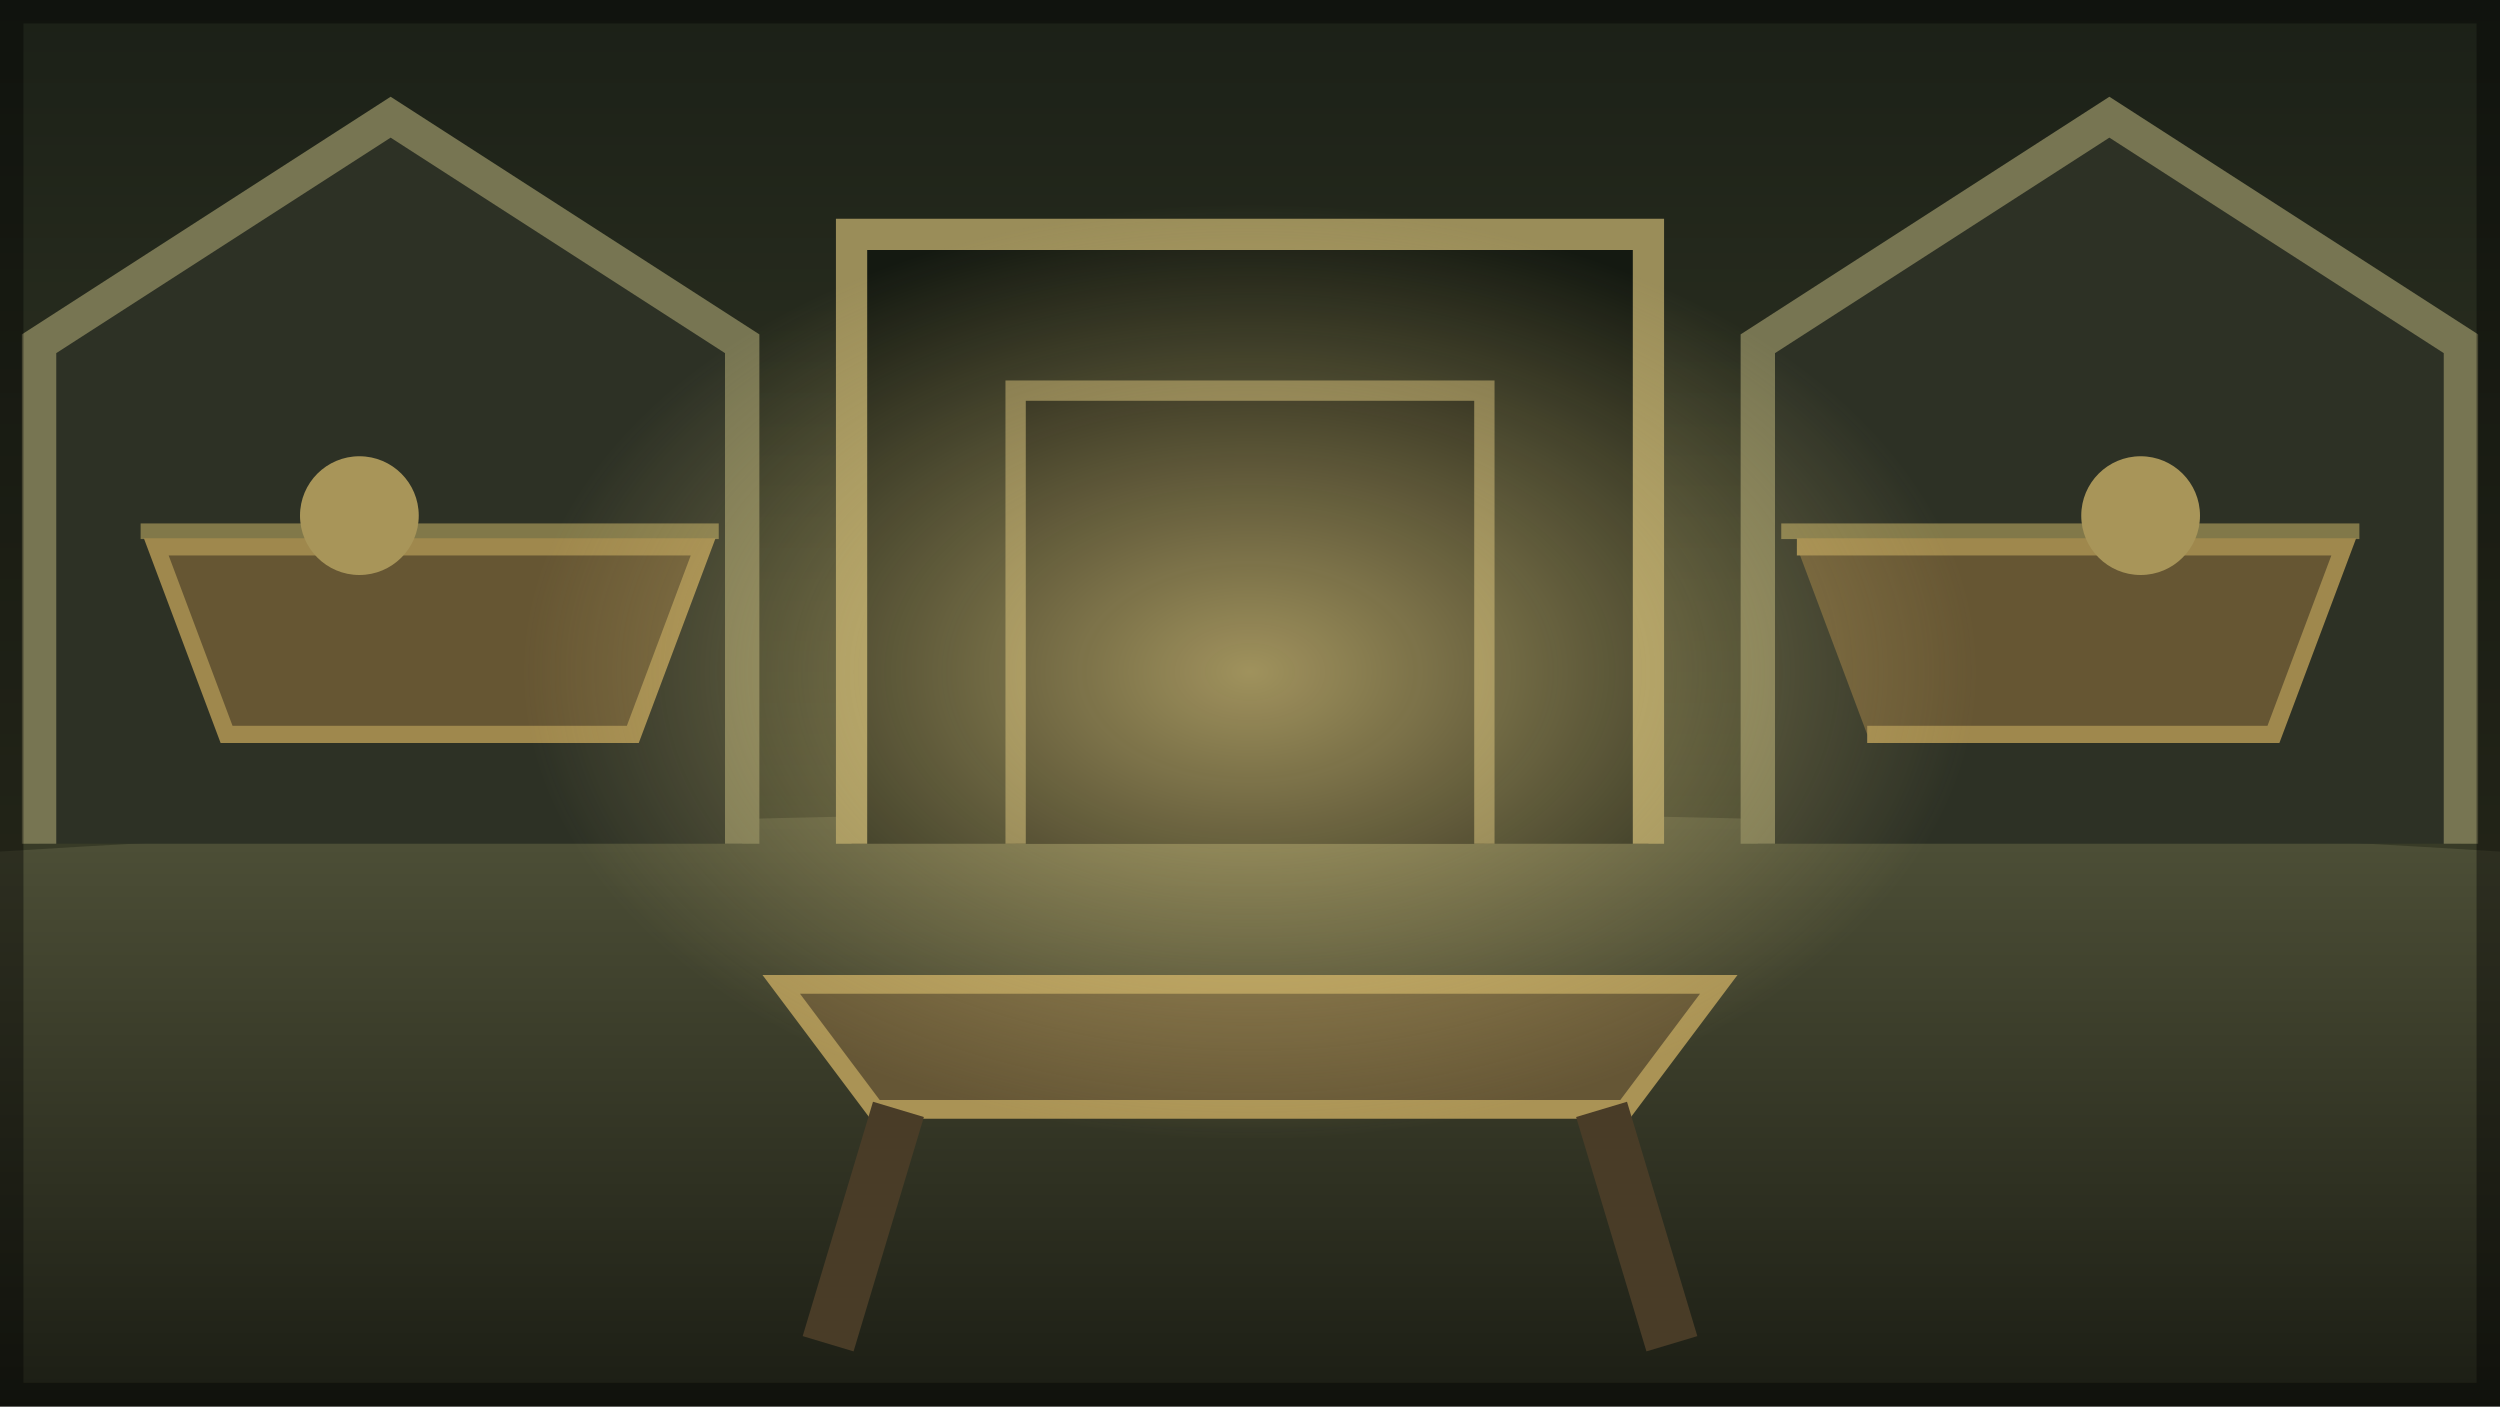
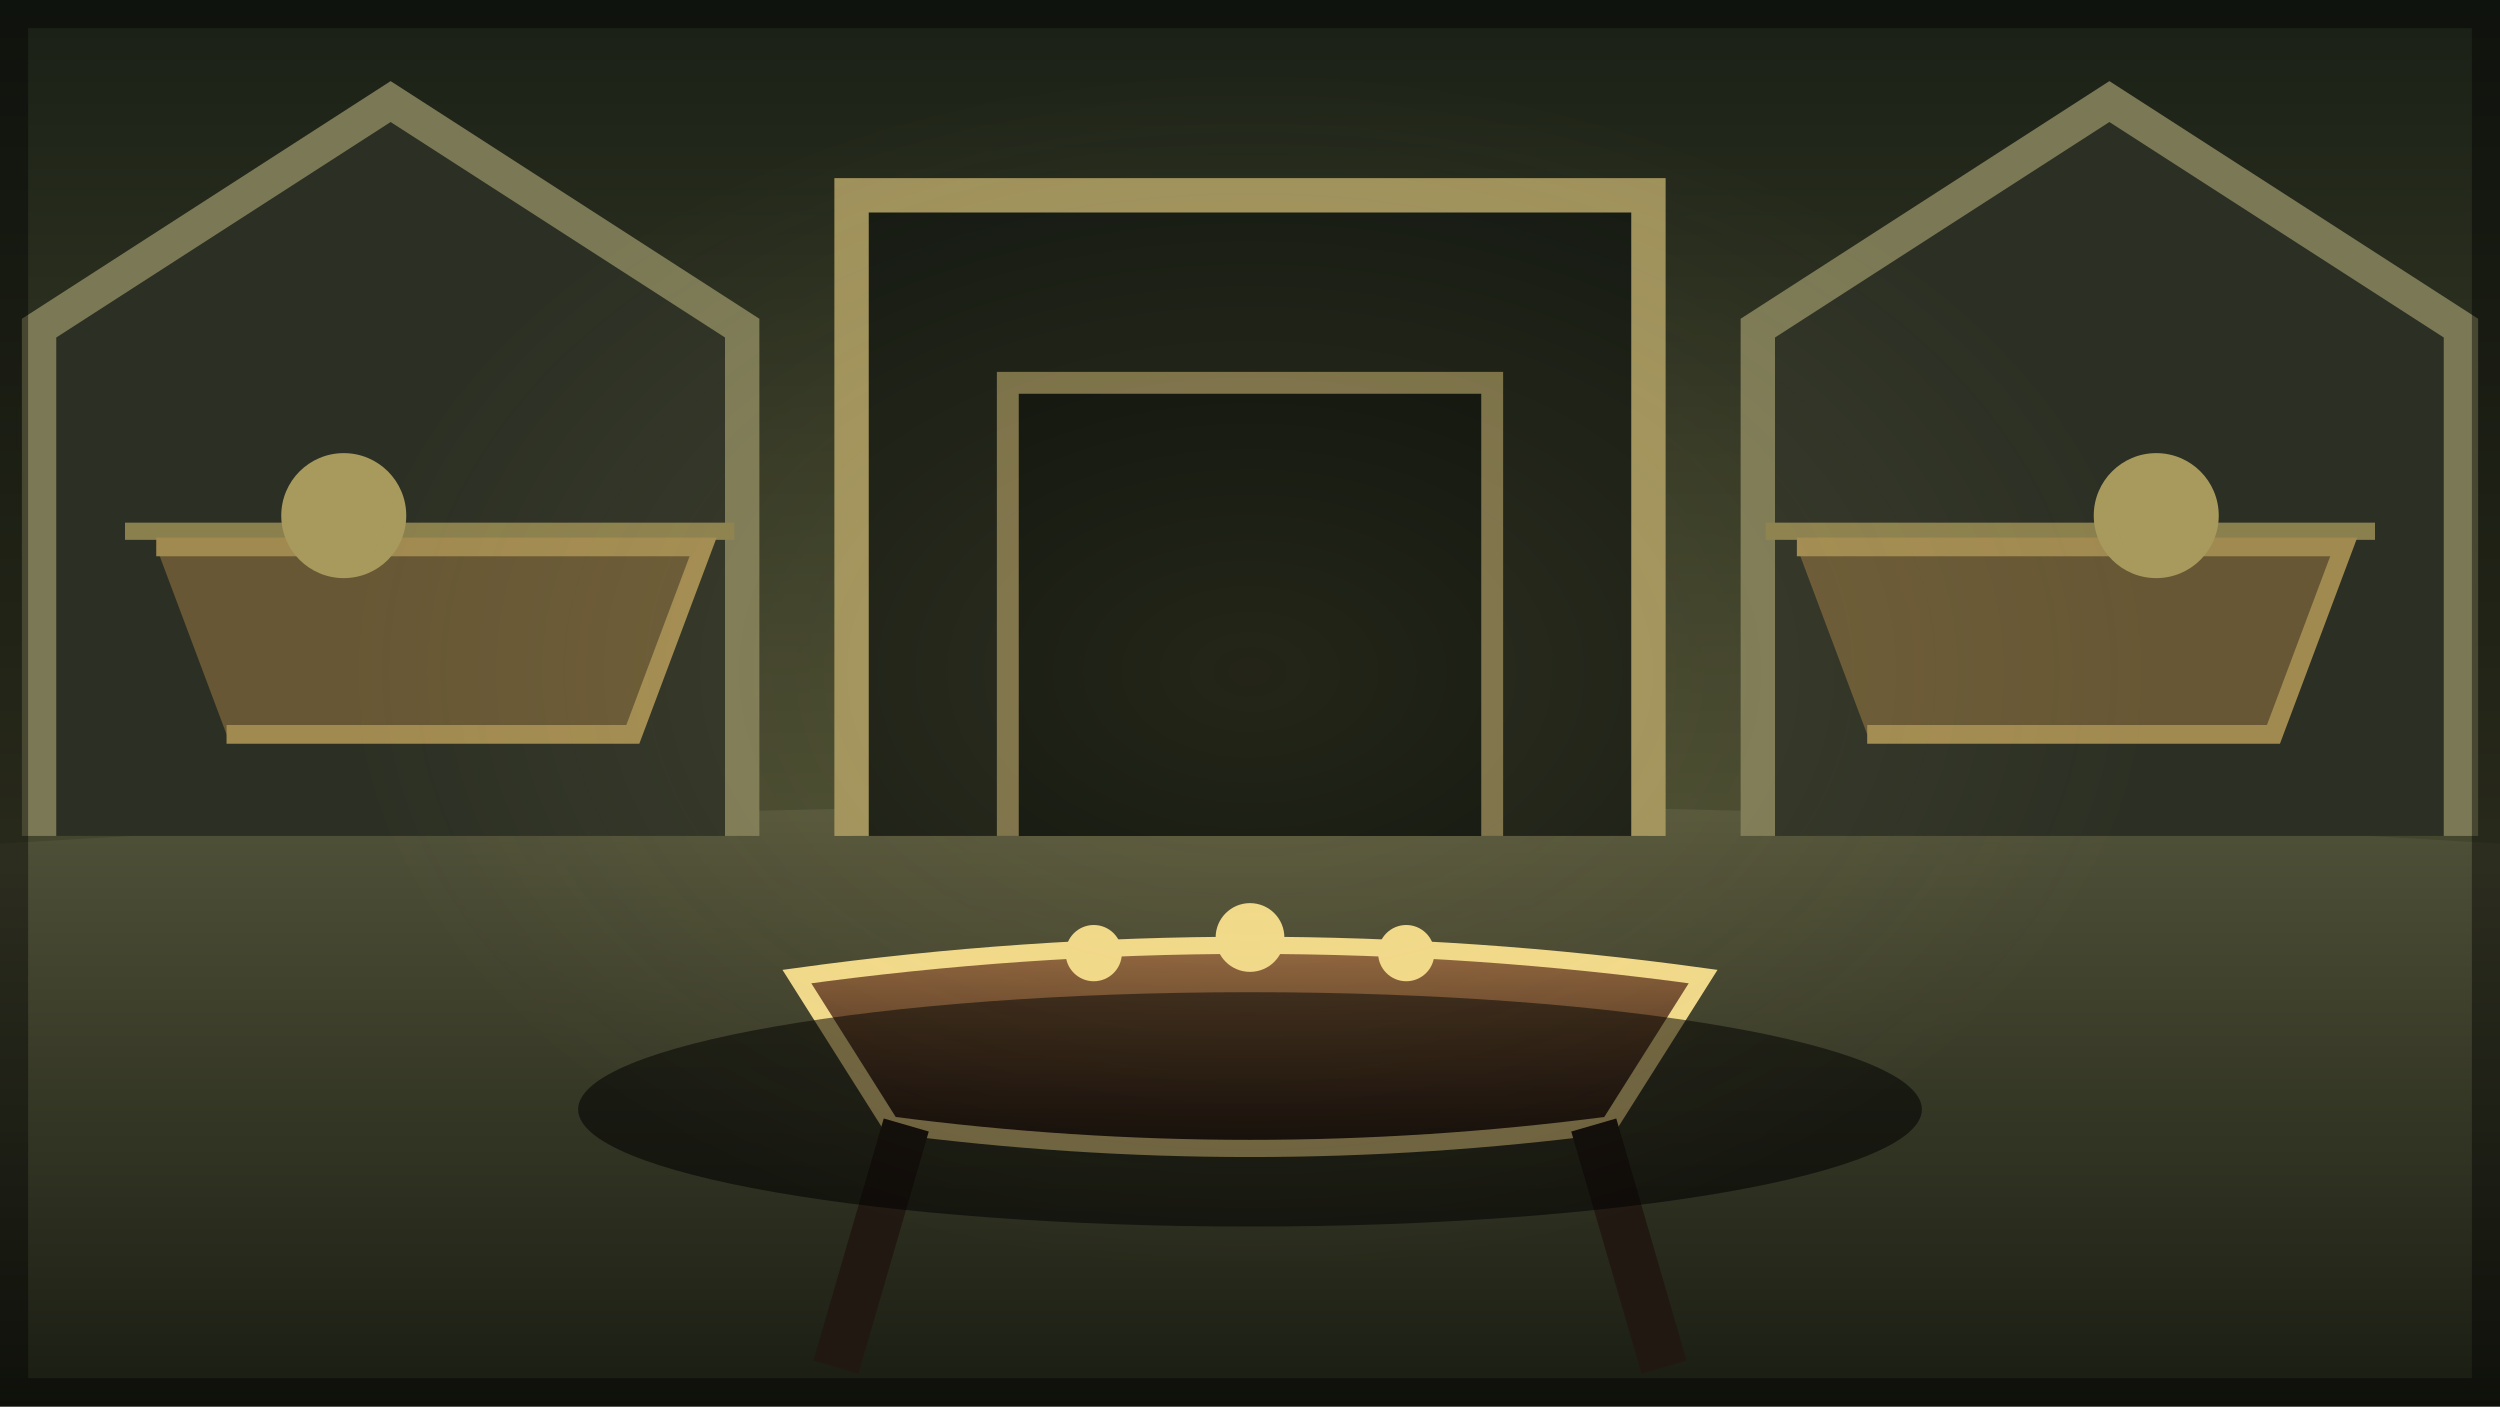
- <svg xmlns="http://www.w3.org/2000/svg" width="1600" height="900" viewBox="0 0 1600 900">
+ <svg xmlns="http://www.w3.org/2000/svg" viewBox="0 0 1600 900">
  <defs>
    <linearGradient id="w" x2="0" y2="1">
-       <stop stop-color="#1b2017" />
-       <stop offset="1" stop-color="#4b4d32" />
+       <stop stop-color="#1a2016" />
+       <stop offset=".7" stop-color="#4b4d31" />
+       <stop offset="1" stop-color="#080b0d" />
    </linearGradient>
    <linearGradient id="f" x2="0" y2="1">
-       <stop stop-color="#4f5138" />
-       <stop offset="1" stop-color="#1b1d14" />
+       <stop stop-color="#515239" />
+       <stop offset="1" stop-color="#191c12" />
+     </linearGradient>
+     <linearGradient id="m" x2="0" y2="1">
+       <stop stop-color="#8d613b" />
+       <stop offset="1" stop-color="#24160f" />
    </linearGradient>
    <radialGradient id="g">
-       <stop stop-color="#f1d98a" stop-opacity=".65" />
+       <stop stop-color="#f1d98a" stop-opacity=".55" />
      <stop offset="1" stop-color="#f1d98a" stop-opacity="0" />
    </radialGradient>
  </defs>
  <rect width="1600" height="900" fill="url(#w)" />
-   <path d="M0 545Q800 495 1600 545V900H0Z" fill="url(#f)" />
-   <path d="M25 540V220L250 75L475 220V540M1125 540V220L1350 75L1575 220V540" fill="#2d3125" stroke="#777552" stroke-width="22" />
-   <path d="M545 540V150H1055V540" fill="#141911" stroke="#9a8d59" stroke-width="20" />
-   <path d="M650 540V250H950V540" fill="#090d09" stroke="#746b45" stroke-width="13" />
-   <path d="M90 340H460M1140 340H1510" stroke="#817849" stroke-width="10" />
-   <path d="M100 350L450 350L405 470H145ZM1150 350L1500 350L1455 470H1195" fill="#665633" stroke="#9f884d" stroke-width="11" />
-   <g fill="#a89559">
-     <circle cx="230" cy="330" r="38" />
-     <circle cx="1370" cy="330" r="38" />
+   <path d="M0 540Q800 490 1600 540V900H0Z" fill="url(#f)" />
+   <path d="M25 535V210L250 65L475 210V535M1125 535V210L1350 65L1575 210V535" fill="#2c3024" stroke="#7b7955" stroke-width="22" />
+   <path d="M545 535V125H1055V535" fill="#131811" stroke="#9f915b" stroke-width="22" />
+   <path d="M645 535V245H955V535" fill="#080d09" stroke="#776d46" stroke-width="14" />
+   <path d="M80 340H470M1130 340H1520" stroke="#8a804d" stroke-width="11" />
+   <path d="M100 350L450 350L405 470H145M1150 350L1500 350L1455 470H1195" fill="#675734" stroke="#a18a50" stroke-width="12" />
+   <g fill="#a89a5c">
+     <circle cx="220" cy="330" r="40" />
+     <circle cx="1380" cy="330" r="40" />
  </g>
-   <path d="M500 630H1100L1040 710H560Z" fill="#655635" stroke="#aa9355" stroke-width="12" />
-   <path d="M575 710L530 860M1025 710L1070 860" stroke="#493c27" stroke-width="34" />
-   <ellipse cx="800" cy="430" rx="470" ry="300" fill="url(#g)" />
-   <rect width="1600" height="900" fill="none" stroke="#000" stroke-opacity=".4" stroke-width="30" />
+   <path d="M510 625Q800 585 1090 625L1030 720Q800 750 570 720Z" fill="url(#m)" stroke="#f1d98a" stroke-width="11" />
+   <path d="M580 720L535 875M1020 720L1065 875" stroke="#211812" stroke-width="30" />
+   <g fill="#f1d98a">
+     <circle cx="700" cy="610" r="18" />
+     <circle cx="800" cy="600" r="22" />
+     <circle cx="900" cy="610" r="18" />
+   </g>
+   <ellipse cx="800" cy="710" rx="430" ry="75" fill="#000" opacity=".55" />
+   <ellipse cx="800" cy="430" rx="580" ry="390" fill="url(#g)" opacity=".22" />
+   <rect width="1600" height="900" fill="none" stroke="#000" stroke-width="36" stroke-opacity=".42" />
</svg>
